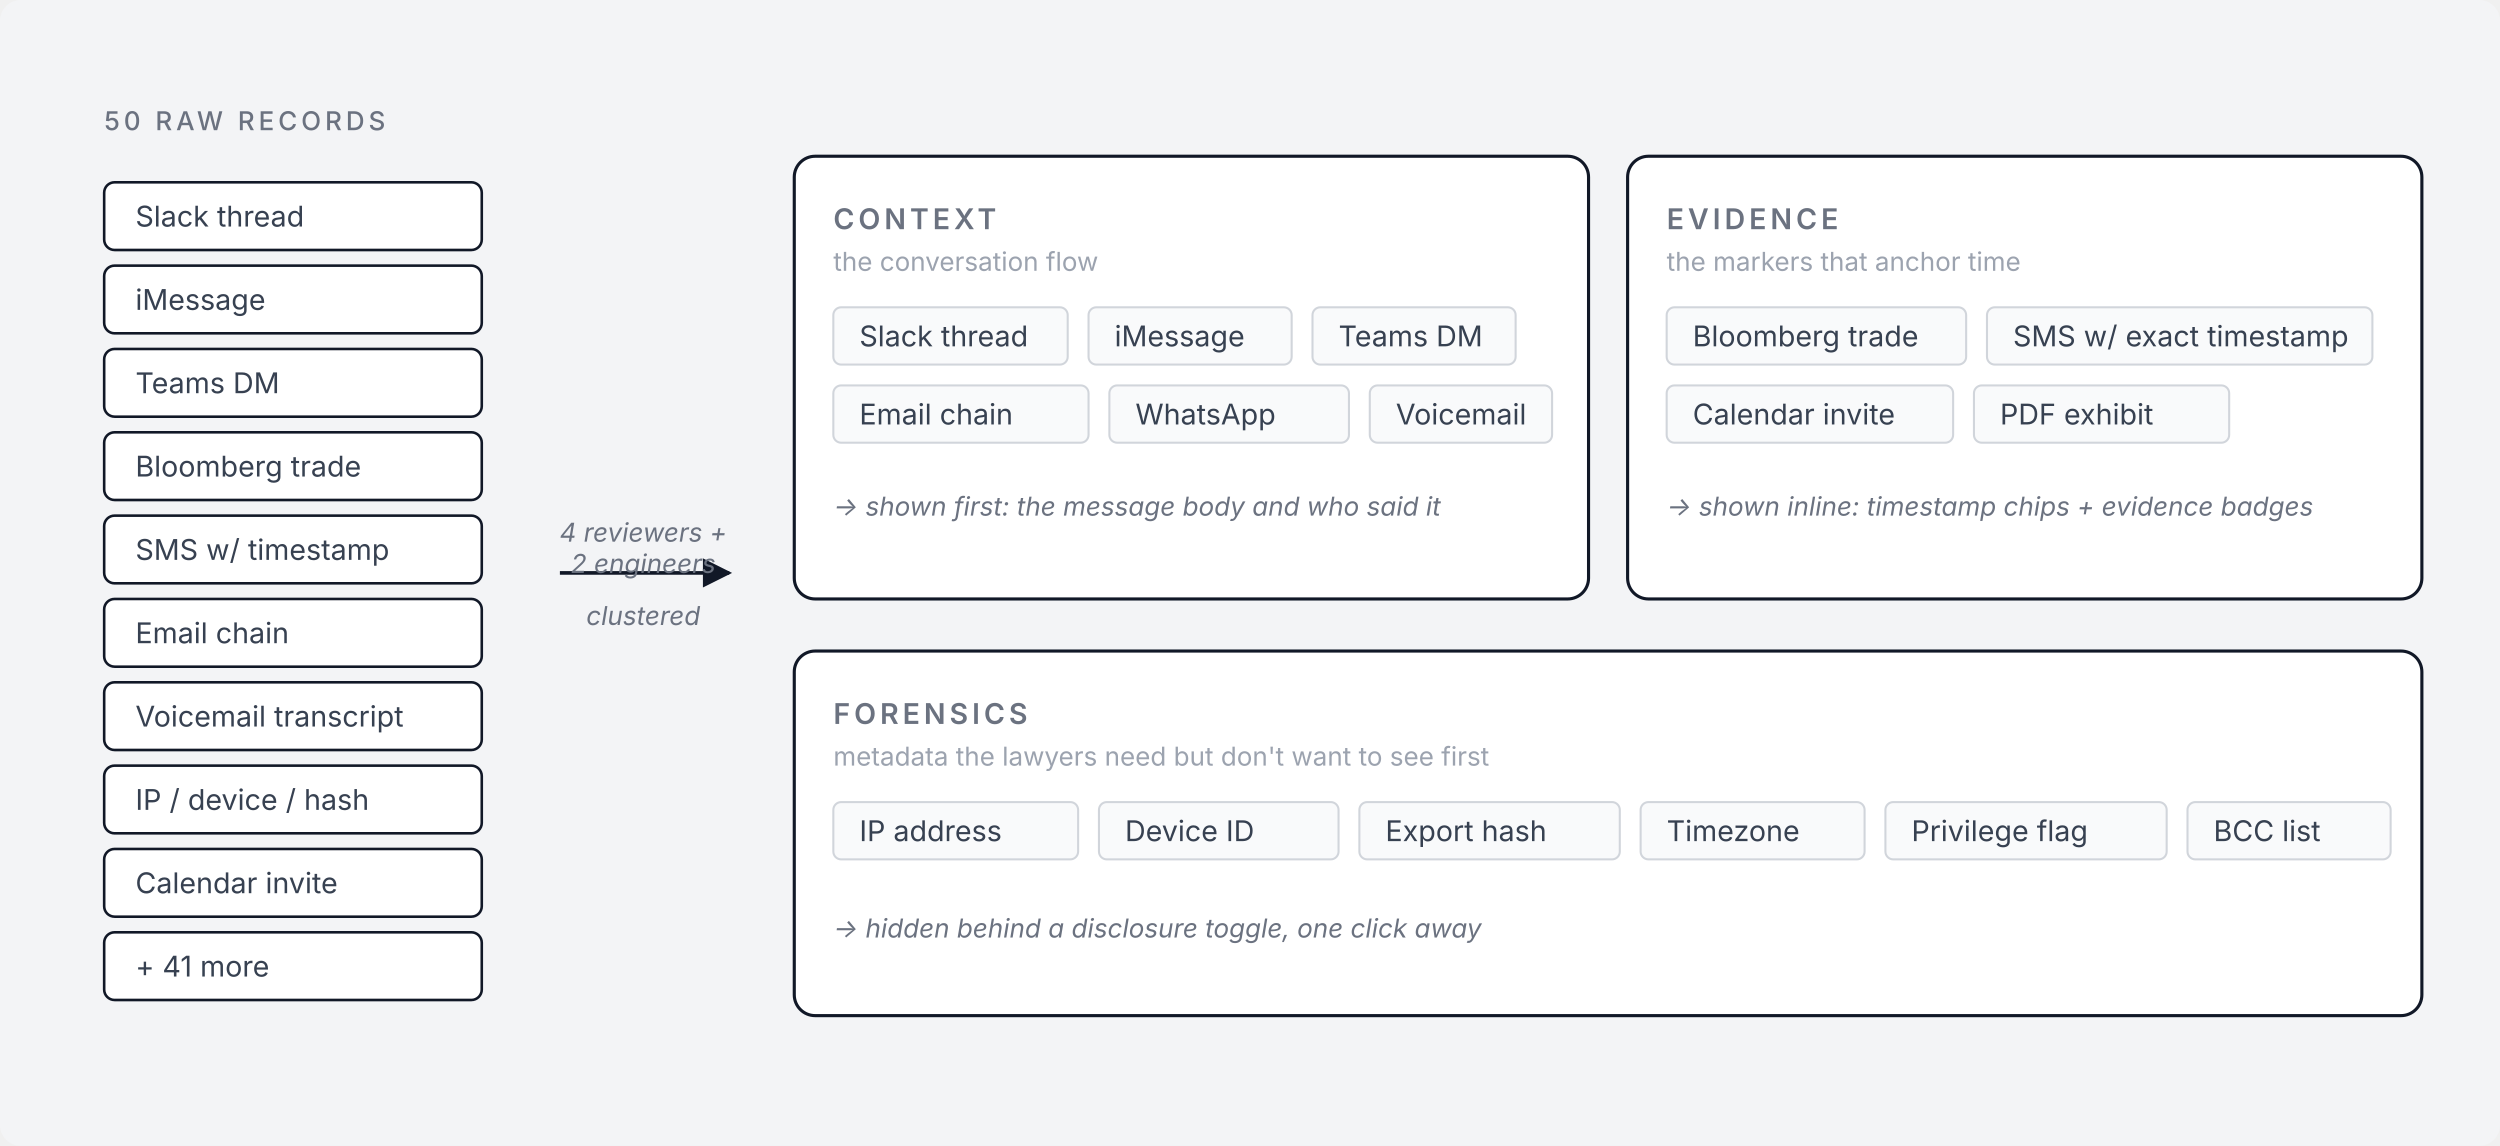
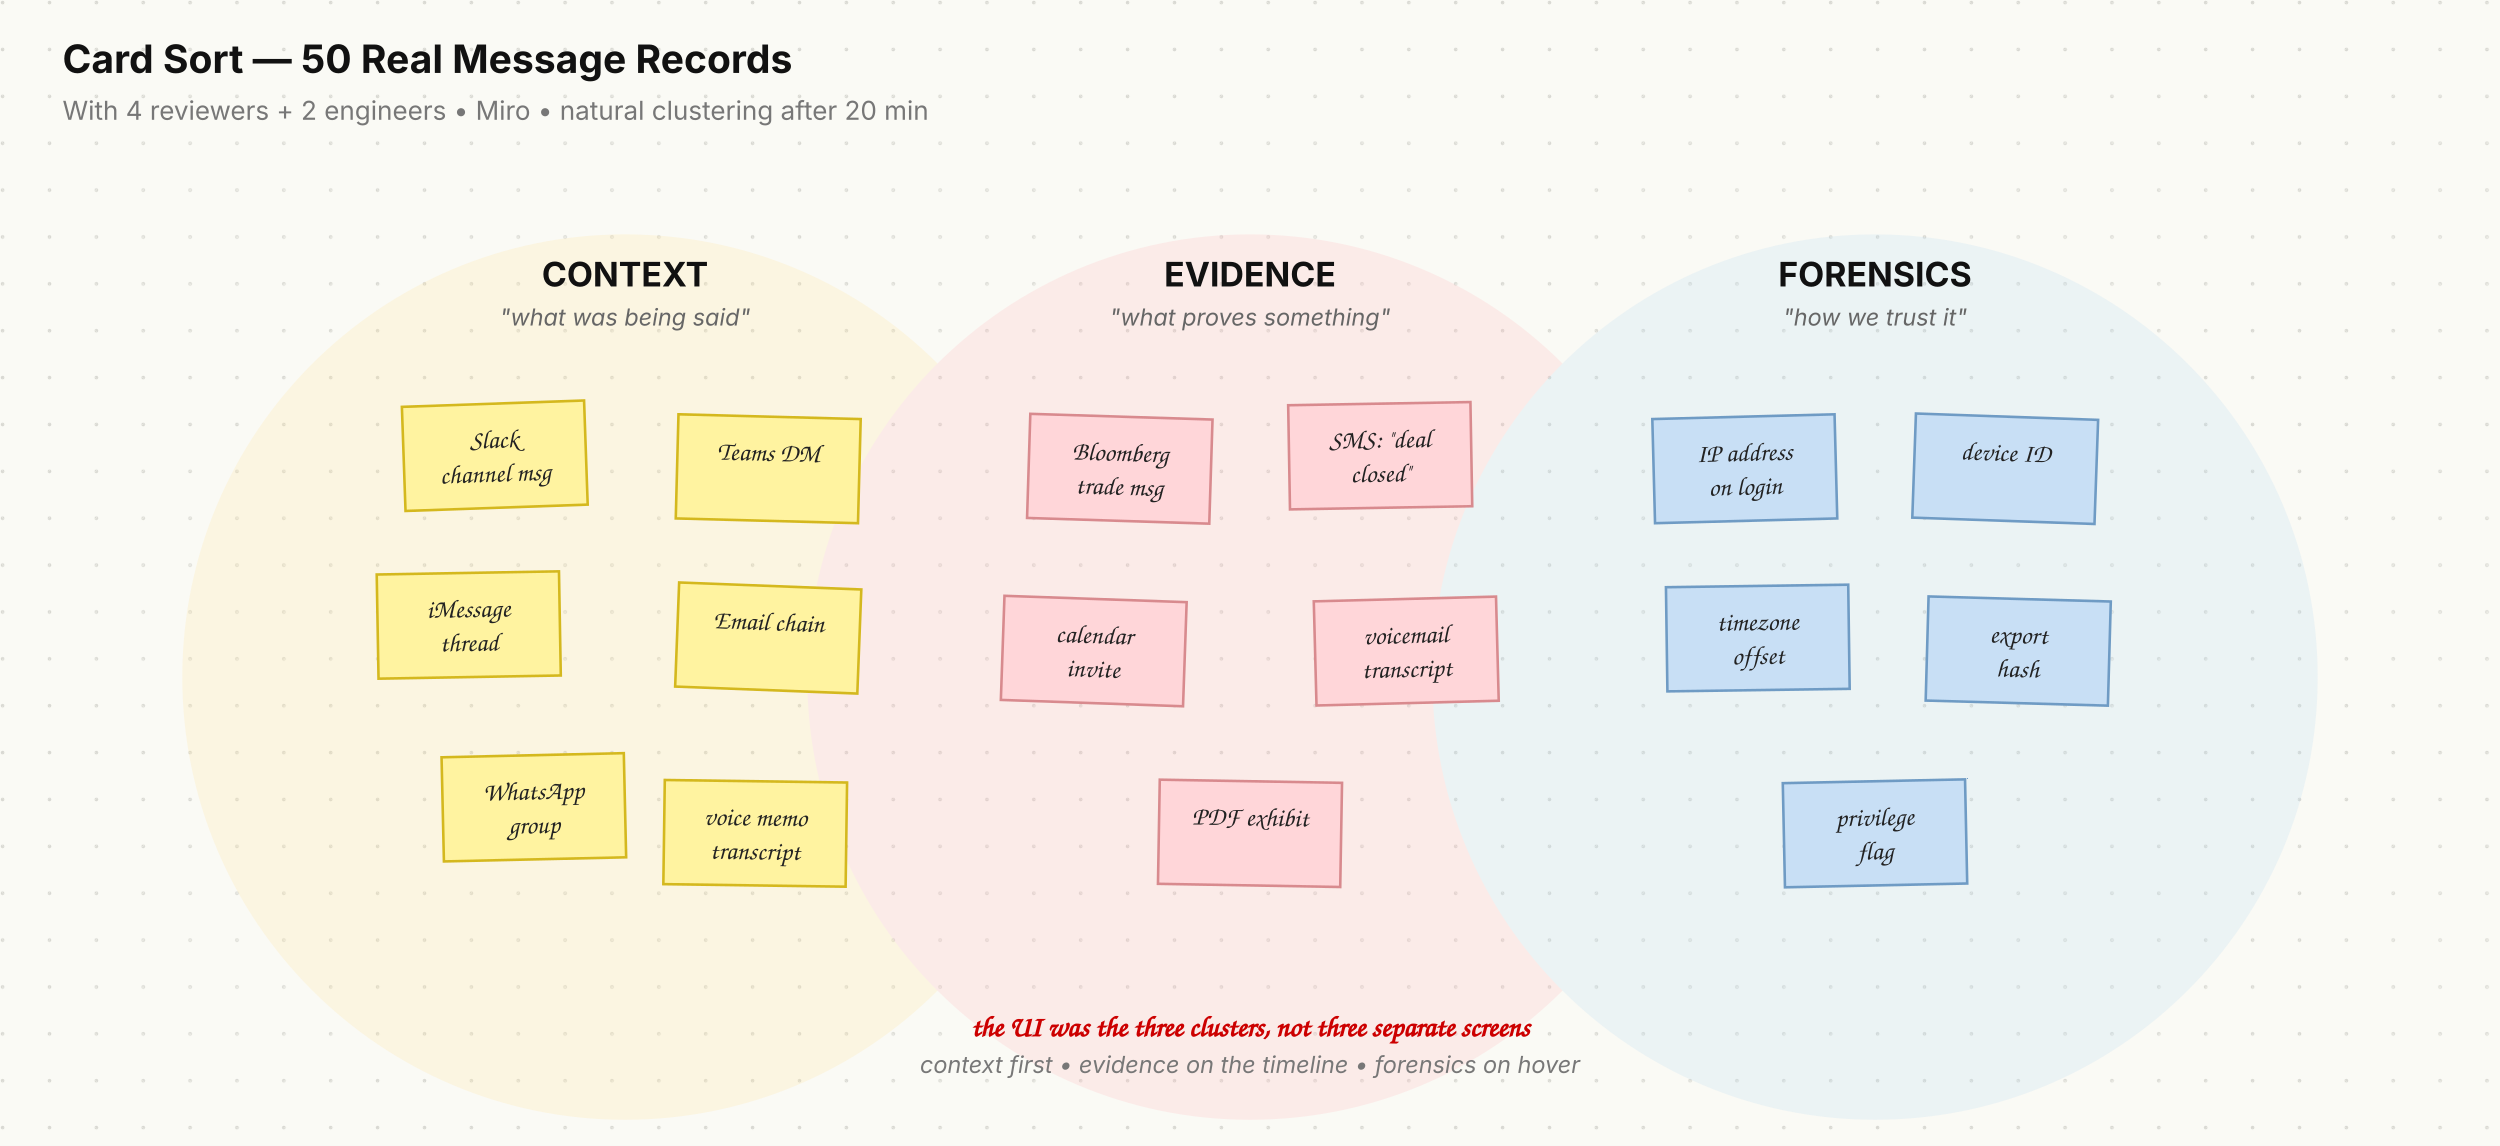
- <svg xmlns="http://www.w3.org/2000/svg" viewBox="0 0 960 440" width="960" height="440" font-family="Inter, -apple-system, system-ui, sans-serif">
+ <svg xmlns="http://www.w3.org/2000/svg" viewBox="0 0 960 440" width="960" height="440" font-family="system-ui, -apple-system, sans-serif">
  <defs>
-     <marker id="cs-arr" viewBox="0 0 10 10" refX="9" refY="5" markerWidth="8" markerHeight="8" orient="auto">
-       <path d="M 0 0 L 10 5 L 0 10 z" fill="#111827" />
-     </marker>
+     <pattern id="cs-dots" x="0" y="0" width="18" height="18" patternUnits="userSpaceOnUse">
+       <circle cx="1" cy="1" r="0.7" fill="#d8d8d2" />
+     </pattern>
+     <style>
+       .hand { font-family: 'Kalam', 'Bradley Hand', 'Chalkboard SE', cursive; }
+     </style>
  </defs>
-   <rect width="960" height="440" fill="#f3f4f6" rx="8" />
-   <g font-size="10" fill="#6b7280" letter-spacing="1.5" font-weight="500">
-     <text x="40" y="50">50 RAW RECORDS</text>
+   <rect width="960" height="440" fill="#fafaf5" />
+   <rect width="960" height="440" fill="url(#cs-dots)" />
+   <text x="24" y="28" font-size="15" font-weight="700" fill="#111">Card Sort — 50 Real Message Records</text>
+   <text x="24" y="46" font-size="10" fill="#777">With 4 reviewers + 2 engineers • Miro • natural clustering after 20 min</text>
+   <g opacity="0.22">
+     <circle cx="240" cy="260" r="170" fill="#ffe29a" />
+     <circle cx="480" cy="260" r="170" fill="#ffb5bb" />
+     <circle cx="720" cy="260" r="170" fill="#b8d9f0" />
  </g>
-   <g font-size="11" fill="#374151">
-     <g>
-       <rect x="40" y="70" width="145" height="26" rx="4" fill="#ffffff" stroke="#111827" stroke-width="1" />
-       <text x="52" y="87">Slack thread</text>
+   <g font-size="13" font-weight="700" fill="#111" text-anchor="middle">
+     <text x="240" y="110">CONTEXT</text>
+     <text x="480" y="110">EVIDENCE</text>
+     <text x="720" y="110">FORENSICS</text>
+   </g>
+   <g font-size="9" fill="#666" text-anchor="middle" font-style="italic">
+     <text x="240" y="125">"what was being said"</text>
+     <text x="480" y="125">"what proves something"</text>
+     <text x="720" y="125">"how we trust it"</text>
+   </g>
+   <g>
+     <g transform="rotate(-2 190 175)">
+       <rect x="155" y="155" width="70" height="40" fill="#fff3a0" stroke="#d4b81e" stroke-width="1" />
+       <text x="190" y="172" class="hand" font-size="10" fill="#222" text-anchor="middle">Slack</text>
+       <text x="190" y="185" class="hand" font-size="10" fill="#222" text-anchor="middle">channel msg</text>
    </g>
-     <g>
-       <rect x="40" y="102" width="145" height="26" rx="4" fill="#ffffff" stroke="#111827" stroke-width="1" />
-       <text x="52" y="119">iMessage</text>
+     <g transform="rotate(1.5 295 180)">
+       <rect x="260" y="160" width="70" height="40" fill="#fff3a0" stroke="#d4b81e" stroke-width="1" />
+       <text x="295" y="177" class="hand" font-size="10" fill="#222" text-anchor="middle">Teams DM</text>
    </g>
-     <g>
-       <rect x="40" y="134" width="145" height="26" rx="4" fill="#ffffff" stroke="#111827" stroke-width="1" />
-       <text x="52" y="151">Teams DM</text>
+     <g transform="rotate(-1 180 240)">
+       <rect x="145" y="220" width="70" height="40" fill="#fff3a0" stroke="#d4b81e" stroke-width="1" />
+       <text x="180" y="237" class="hand" font-size="10" fill="#222" text-anchor="middle">iMessage</text>
+       <text x="180" y="250" class="hand" font-size="10" fill="#222" text-anchor="middle">thread</text>
    </g>
-     <g>
-       <rect x="40" y="166" width="145" height="26" rx="4" fill="#ffffff" stroke="#111827" stroke-width="1" />
-       <text x="52" y="183">Bloomberg trade</text>
+     <g transform="rotate(2.2 295 245)">
+       <rect x="260" y="225" width="70" height="40" fill="#fff3a0" stroke="#d4b81e" stroke-width="1" />
+       <text x="295" y="242" class="hand" font-size="10" fill="#222" text-anchor="middle">Email chain</text>
    </g>
-     <g>
-       <rect x="40" y="198" width="145" height="26" rx="4" fill="#ffffff" stroke="#111827" stroke-width="1" />
-       <text x="52" y="215">SMS w/ timestamp</text>
+     <g transform="rotate(-1.3 205 310)">
+       <rect x="170" y="290" width="70" height="40" fill="#fff3a0" stroke="#d4b81e" stroke-width="1" />
+       <text x="205" y="307" class="hand" font-size="10" fill="#222" text-anchor="middle">WhatsApp</text>
+       <text x="205" y="320" class="hand" font-size="10" fill="#222" text-anchor="middle">group</text>
    </g>
-     <g>
-       <rect x="40" y="230" width="145" height="26" rx="4" fill="#ffffff" stroke="#111827" stroke-width="1" />
-       <text x="52" y="247">Email chain</text>
-     </g>
-     <g>
-       <rect x="40" y="262" width="145" height="26" rx="4" fill="#ffffff" stroke="#111827" stroke-width="1" />
-       <text x="52" y="279">Voicemail transcript</text>
-     </g>
-     <g>
-       <rect x="40" y="294" width="145" height="26" rx="4" fill="#ffffff" stroke="#111827" stroke-width="1" />
-       <text x="52" y="311">IP / device / hash</text>
-     </g>
-     <g>
-       <rect x="40" y="326" width="145" height="26" rx="4" fill="#ffffff" stroke="#111827" stroke-width="1" />
-       <text x="52" y="343">Calendar invite</text>
-     </g>
-     <g>
-       <rect x="40" y="358" width="145" height="26" rx="4" fill="#ffffff" stroke="#111827" stroke-width="1" />
-       <text x="52" y="375">+ 41 more</text>
+     <g transform="rotate(0.8 290 320)">
+       <rect x="255" y="300" width="70" height="40" fill="#fff3a0" stroke="#d4b81e" stroke-width="1" />
+       <text x="290" y="317" class="hand" font-size="10" fill="#222" text-anchor="middle">voice memo</text>
+       <text x="290" y="330" class="hand" font-size="10" fill="#222" text-anchor="middle">transcript</text>
    </g>
  </g>
  <g>
-     <line x1="215" y1="220" x2="280" y2="220" stroke="#111827" stroke-width="1.4" marker-end="url(#cs-arr)" />
-     <text x="247" y="208" text-anchor="middle" font-size="10" fill="#6b7280" font-style="italic">4 reviewers +</text>
-     <text x="247" y="220" text-anchor="middle" font-size="10" fill="#6b7280" font-style="italic">2 engineers</text>
-     <text x="247" y="240" text-anchor="middle" font-size="10" fill="#6b7280" font-style="italic">clustered</text>
+     <g transform="rotate(1.8 430 180)">
+       <rect x="395" y="160" width="70" height="40" fill="#ffd6d9" stroke="#d88a8e" stroke-width="1" />
+       <text x="430" y="177" class="hand" font-size="10" fill="#222" text-anchor="middle">Bloomberg</text>
+       <text x="430" y="190" class="hand" font-size="10" fill="#222" text-anchor="middle">trade msg</text>
+     </g>
+     <g transform="rotate(-1 530 175)">
+       <rect x="495" y="155" width="70" height="40" fill="#ffd6d9" stroke="#d88a8e" stroke-width="1" />
+       <text x="530" y="172" class="hand" font-size="10" fill="#222" text-anchor="middle">SMS: "deal</text>
+       <text x="530" y="185" class="hand" font-size="10" fill="#222" text-anchor="middle">closed"</text>
+     </g>
+     <g transform="rotate(2 420 250)">
+       <rect x="385" y="230" width="70" height="40" fill="#ffd6d9" stroke="#d88a8e" stroke-width="1" />
+       <text x="420" y="247" class="hand" font-size="10" fill="#222" text-anchor="middle">calendar</text>
+       <text x="420" y="260" class="hand" font-size="10" fill="#222" text-anchor="middle">invite</text>
+     </g>
+     <g transform="rotate(-1.5 540 250)">
+       <rect x="505" y="230" width="70" height="40" fill="#ffd6d9" stroke="#d88a8e" stroke-width="1" />
+       <text x="540" y="247" class="hand" font-size="10" fill="#222" text-anchor="middle">voicemail</text>
+       <text x="540" y="260" class="hand" font-size="10" fill="#222" text-anchor="middle">transcript</text>
+     </g>
+     <g transform="rotate(1 480 320)">
+       <rect x="445" y="300" width="70" height="40" fill="#ffd6d9" stroke="#d88a8e" stroke-width="1" />
+       <text x="480" y="317" class="hand" font-size="10" fill="#222" text-anchor="middle">PDF exhibit</text>
+     </g>
  </g>
  <g>
-     <rect x="305" y="60" width="305" height="170" rx="8" fill="#ffffff" stroke="#111827" stroke-width="1.2" />
-     <text x="320" y="88" font-size="11" letter-spacing="1.5" fill="#6b7280" font-weight="600">CONTEXT</text>
-     <text x="320" y="104" font-size="10" fill="#9ca3af">the conversation flow</text>
-     <g font-size="11" fill="#374151">
-       <rect x="320" y="118" width="90" height="22" rx="3" fill="#f9fafb" stroke="#d1d5db" stroke-width="0.8" />
-       <text x="330" y="133">Slack thread</text>
-       <rect x="418" y="118" width="78" height="22" rx="3" fill="#f9fafb" stroke="#d1d5db" stroke-width="0.8" />
-       <text x="428" y="133">iMessage</text>
-       <rect x="504" y="118" width="78" height="22" rx="3" fill="#f9fafb" stroke="#d1d5db" stroke-width="0.8" />
-       <text x="514" y="133">Teams DM</text>
-       <rect x="320" y="148" width="98" height="22" rx="3" fill="#f9fafb" stroke="#d1d5db" stroke-width="0.8" />
-       <text x="330" y="163">Email chain</text>
-       <rect x="426" y="148" width="92" height="22" rx="3" fill="#f9fafb" stroke="#d1d5db" stroke-width="0.8" />
-       <text x="436" y="163">WhatsApp</text>
-       <rect x="526" y="148" width="70" height="22" rx="3" fill="#f9fafb" stroke="#d1d5db" stroke-width="0.8" />
-       <text x="536" y="163">Voicemail</text>
+     <g transform="rotate(-1.5 670 180)">
+       <rect x="635" y="160" width="70" height="40" fill="#c8dff5" stroke="#6f9bc4" stroke-width="1" />
+       <text x="670" y="177" class="hand" font-size="10" fill="#222" text-anchor="middle">IP address</text>
+       <text x="670" y="190" class="hand" font-size="10" fill="#222" text-anchor="middle">on login</text>
    </g>
-     <text x="320" y="198" font-size="10" fill="#6b7280" font-style="italic">→ shown first: the message body and who said it</text>
+     <g transform="rotate(2 770 180)">
+       <rect x="735" y="160" width="70" height="40" fill="#c8dff5" stroke="#6f9bc4" stroke-width="1" />
+       <text x="770" y="177" class="hand" font-size="10" fill="#222" text-anchor="middle">device ID</text>
+     </g>
+     <g transform="rotate(-0.8 675 245)">
+       <rect x="640" y="225" width="70" height="40" fill="#c8dff5" stroke="#6f9bc4" stroke-width="1" />
+       <text x="675" y="242" class="hand" font-size="10" fill="#222" text-anchor="middle">timezone</text>
+       <text x="675" y="255" class="hand" font-size="10" fill="#222" text-anchor="middle">offset</text>
+     </g>
+     <g transform="rotate(1.6 775 250)">
+       <rect x="740" y="230" width="70" height="40" fill="#c8dff5" stroke="#6f9bc4" stroke-width="1" />
+       <text x="775" y="247" class="hand" font-size="10" fill="#222" text-anchor="middle">export</text>
+       <text x="775" y="260" class="hand" font-size="10" fill="#222" text-anchor="middle">hash</text>
+     </g>
+     <g transform="rotate(-1.2 720 320)">
+       <rect x="685" y="300" width="70" height="40" fill="#c8dff5" stroke="#6f9bc4" stroke-width="1" />
+       <text x="720" y="317" class="hand" font-size="10" fill="#222" text-anchor="middle">privilege</text>
+       <text x="720" y="330" class="hand" font-size="10" fill="#222" text-anchor="middle">flag</text>
+     </g>
  </g>
-   <g>
-     <rect x="625" y="60" width="305" height="170" rx="8" fill="#ffffff" stroke="#111827" stroke-width="1.2" />
-     <text x="640" y="88" font-size="11" letter-spacing="1.5" fill="#6b7280" font-weight="600">EVIDENCE</text>
-     <text x="640" y="104" font-size="10" fill="#9ca3af">the markers that anchor time</text>
-     <g font-size="11" fill="#374151">
-       <rect x="640" y="118" width="115" height="22" rx="3" fill="#f9fafb" stroke="#d1d5db" stroke-width="0.8" />
-       <text x="650" y="133">Bloomberg trade</text>
-       <rect x="763" y="118" width="148" height="22" rx="3" fill="#f9fafb" stroke="#d1d5db" stroke-width="0.8" />
-       <text x="773" y="133">SMS w/ exact timestamp</text>
-       <rect x="640" y="148" width="110" height="22" rx="3" fill="#f9fafb" stroke="#d1d5db" stroke-width="0.8" />
-       <text x="650" y="163">Calendar invite</text>
-       <rect x="758" y="148" width="98" height="22" rx="3" fill="#f9fafb" stroke="#d1d5db" stroke-width="0.8" />
-       <text x="768" y="163">PDF exhibit</text>
-     </g>
-     <text x="640" y="198" font-size="10" fill="#6b7280" font-style="italic">→ shown inline: timestamp chips + evidence badges</text>
+   <g class="hand" font-size="11" fill="#c00" font-weight="700">
+     <text x="480" y="398" text-anchor="middle">the UI was the three clusters, not three separate screens</text>
  </g>
-   <g>
-     <rect x="305" y="250" width="625" height="140" rx="8" fill="#ffffff" stroke="#111827" stroke-width="1.2" />
-     <text x="320" y="278" font-size="11" letter-spacing="1.5" fill="#6b7280" font-weight="600">FORENSICS</text>
-     <text x="320" y="294" font-size="10" fill="#9ca3af">metadata the lawyers need but don't want to see first</text>
-     <g font-size="11" fill="#374151">
-       <rect x="320" y="308" width="94" height="22" rx="3" fill="#f9fafb" stroke="#d1d5db" stroke-width="0.8" />
-       <text x="330" y="323">IP address</text>
-       <rect x="422" y="308" width="92" height="22" rx="3" fill="#f9fafb" stroke="#d1d5db" stroke-width="0.8" />
-       <text x="432" y="323">Device ID</text>
-       <rect x="522" y="308" width="100" height="22" rx="3" fill="#f9fafb" stroke="#d1d5db" stroke-width="0.8" />
-       <text x="532" y="323">Export hash</text>
-       <rect x="630" y="308" width="86" height="22" rx="3" fill="#f9fafb" stroke="#d1d5db" stroke-width="0.8" />
-       <text x="640" y="323">Timezone</text>
-       <rect x="724" y="308" width="108" height="22" rx="3" fill="#f9fafb" stroke="#d1d5db" stroke-width="0.8" />
-       <text x="734" y="323">Privilege flag</text>
-       <rect x="840" y="308" width="78" height="22" rx="3" fill="#f9fafb" stroke="#d1d5db" stroke-width="0.8" />
-       <text x="850" y="323">BCC list</text>
-     </g>
-     <text x="320" y="360" font-size="10" fill="#6b7280" font-style="italic">→ hidden behind a disclosure toggle, one click away</text>
-   </g>
+   <text x="480" y="412" font-size="9" fill="#777" text-anchor="middle" font-style="italic">context first • evidence on the timeline • forensics on hover</text>
</svg>
